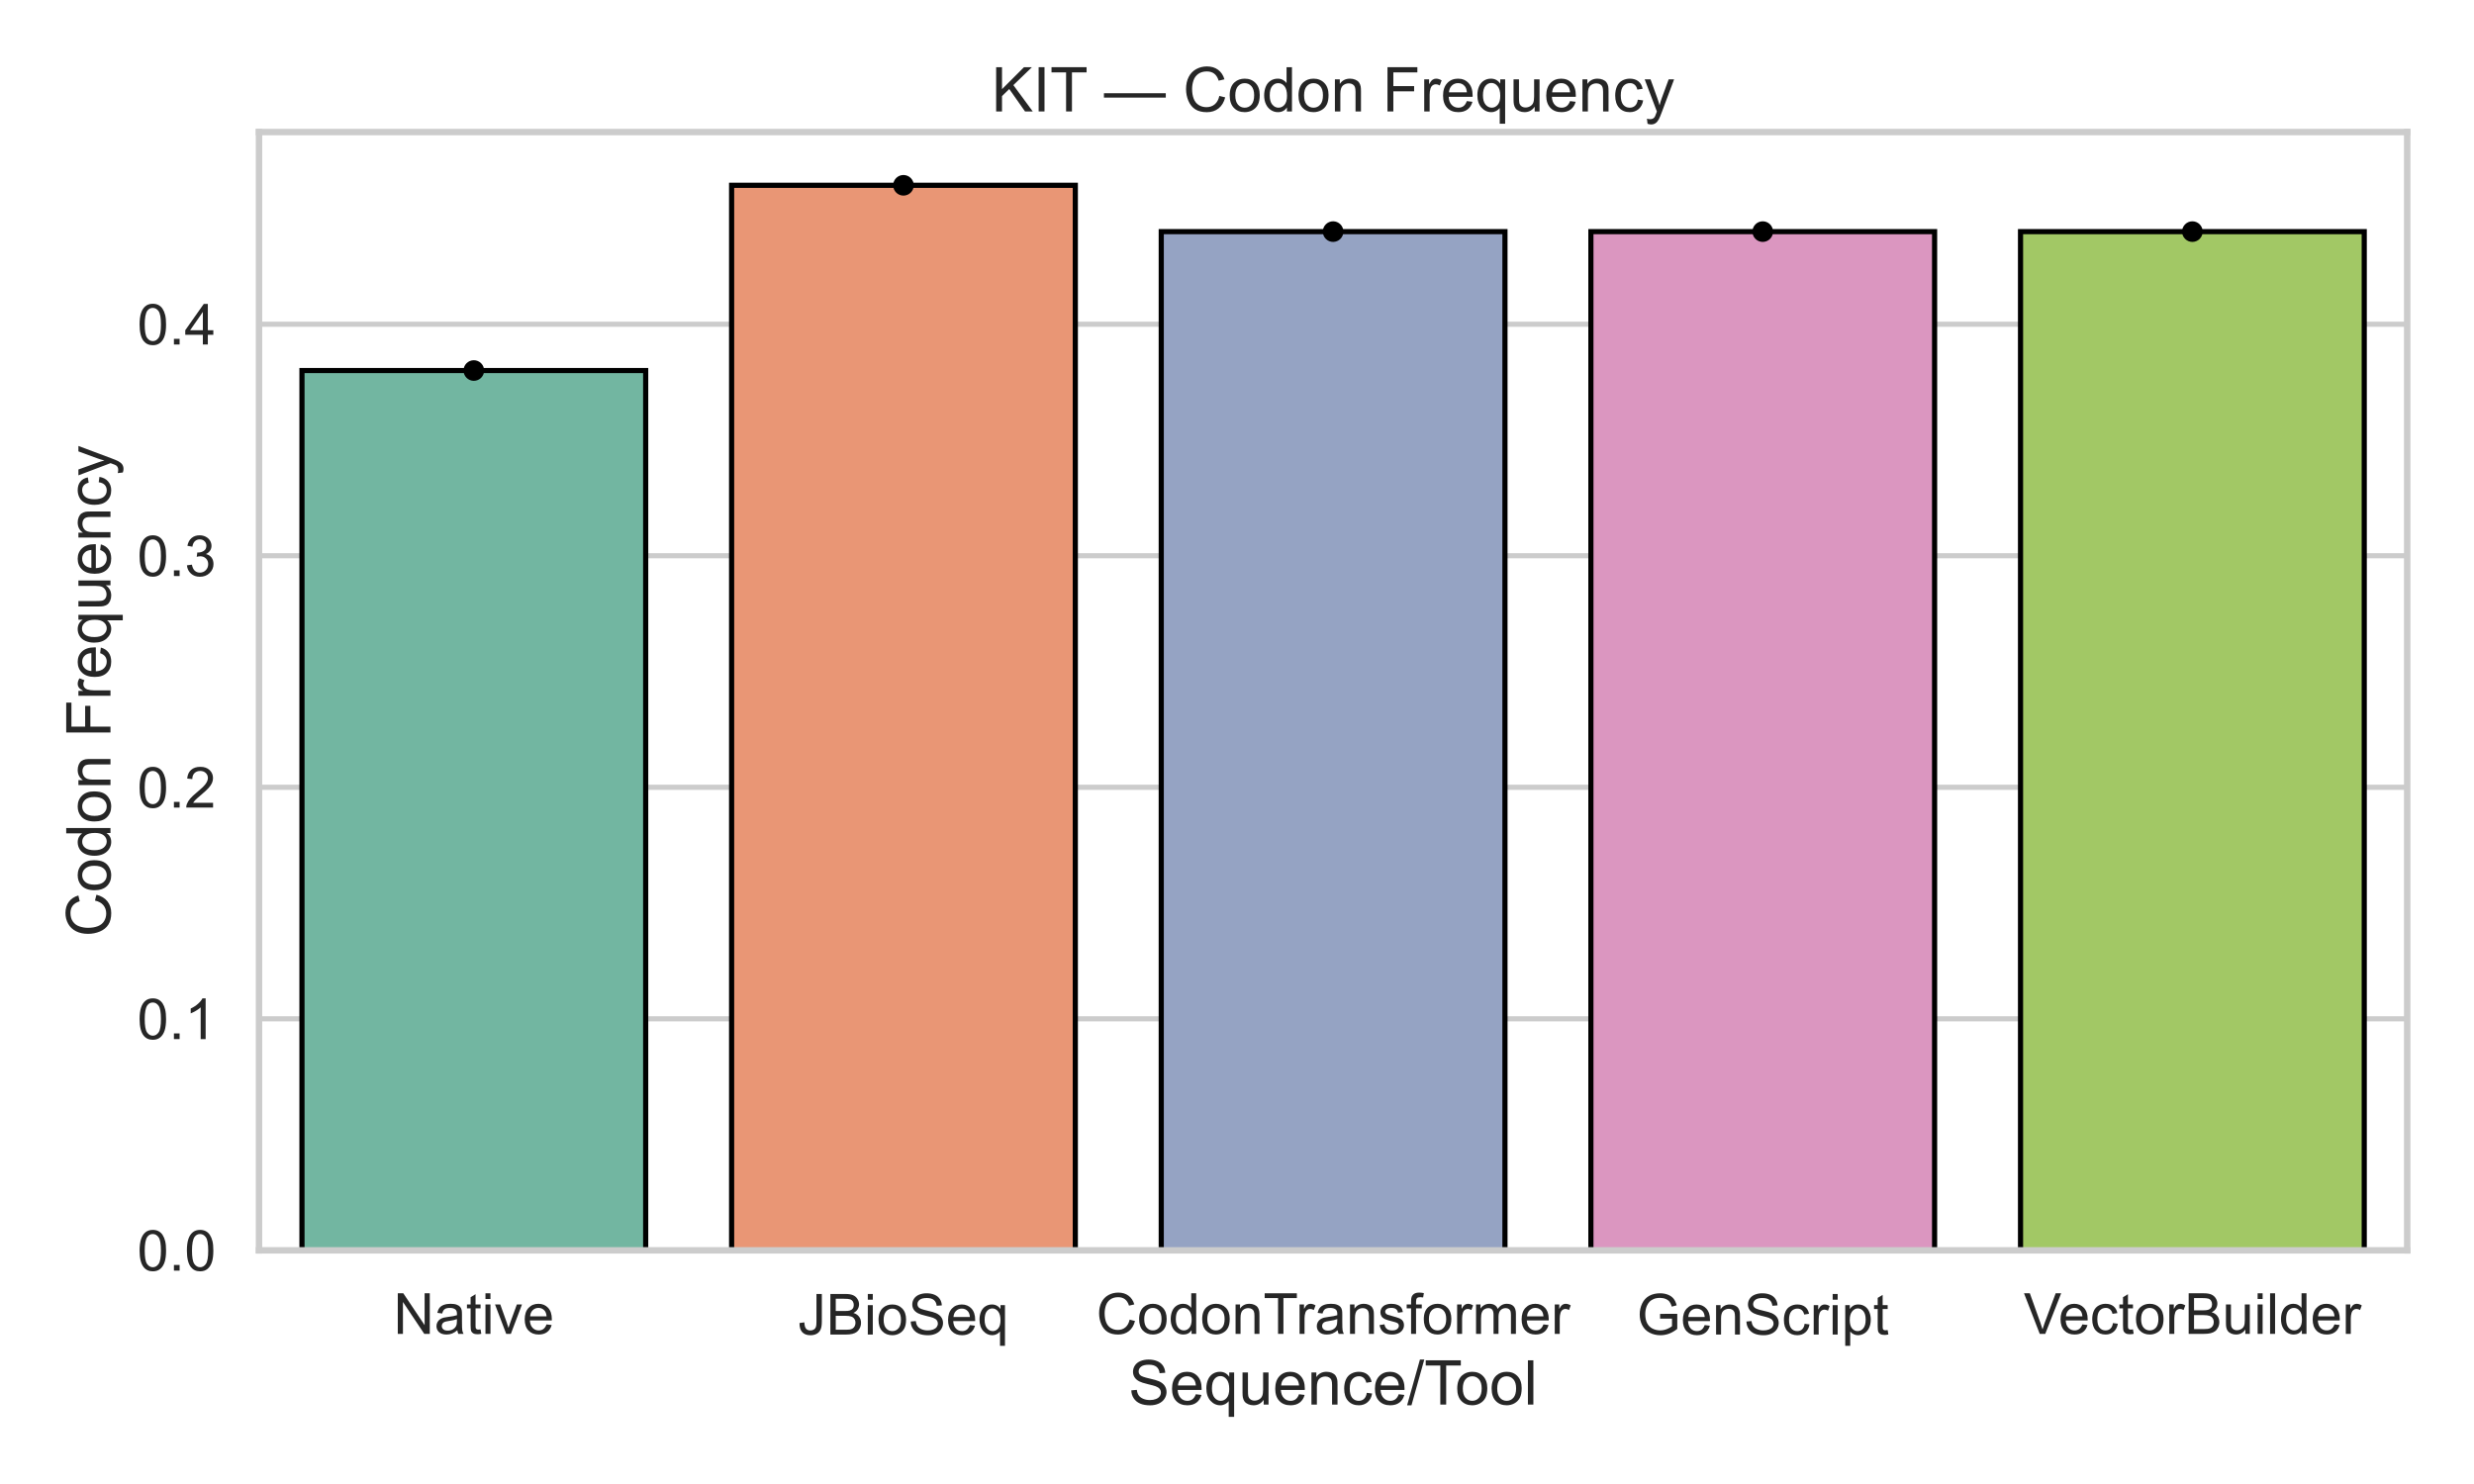
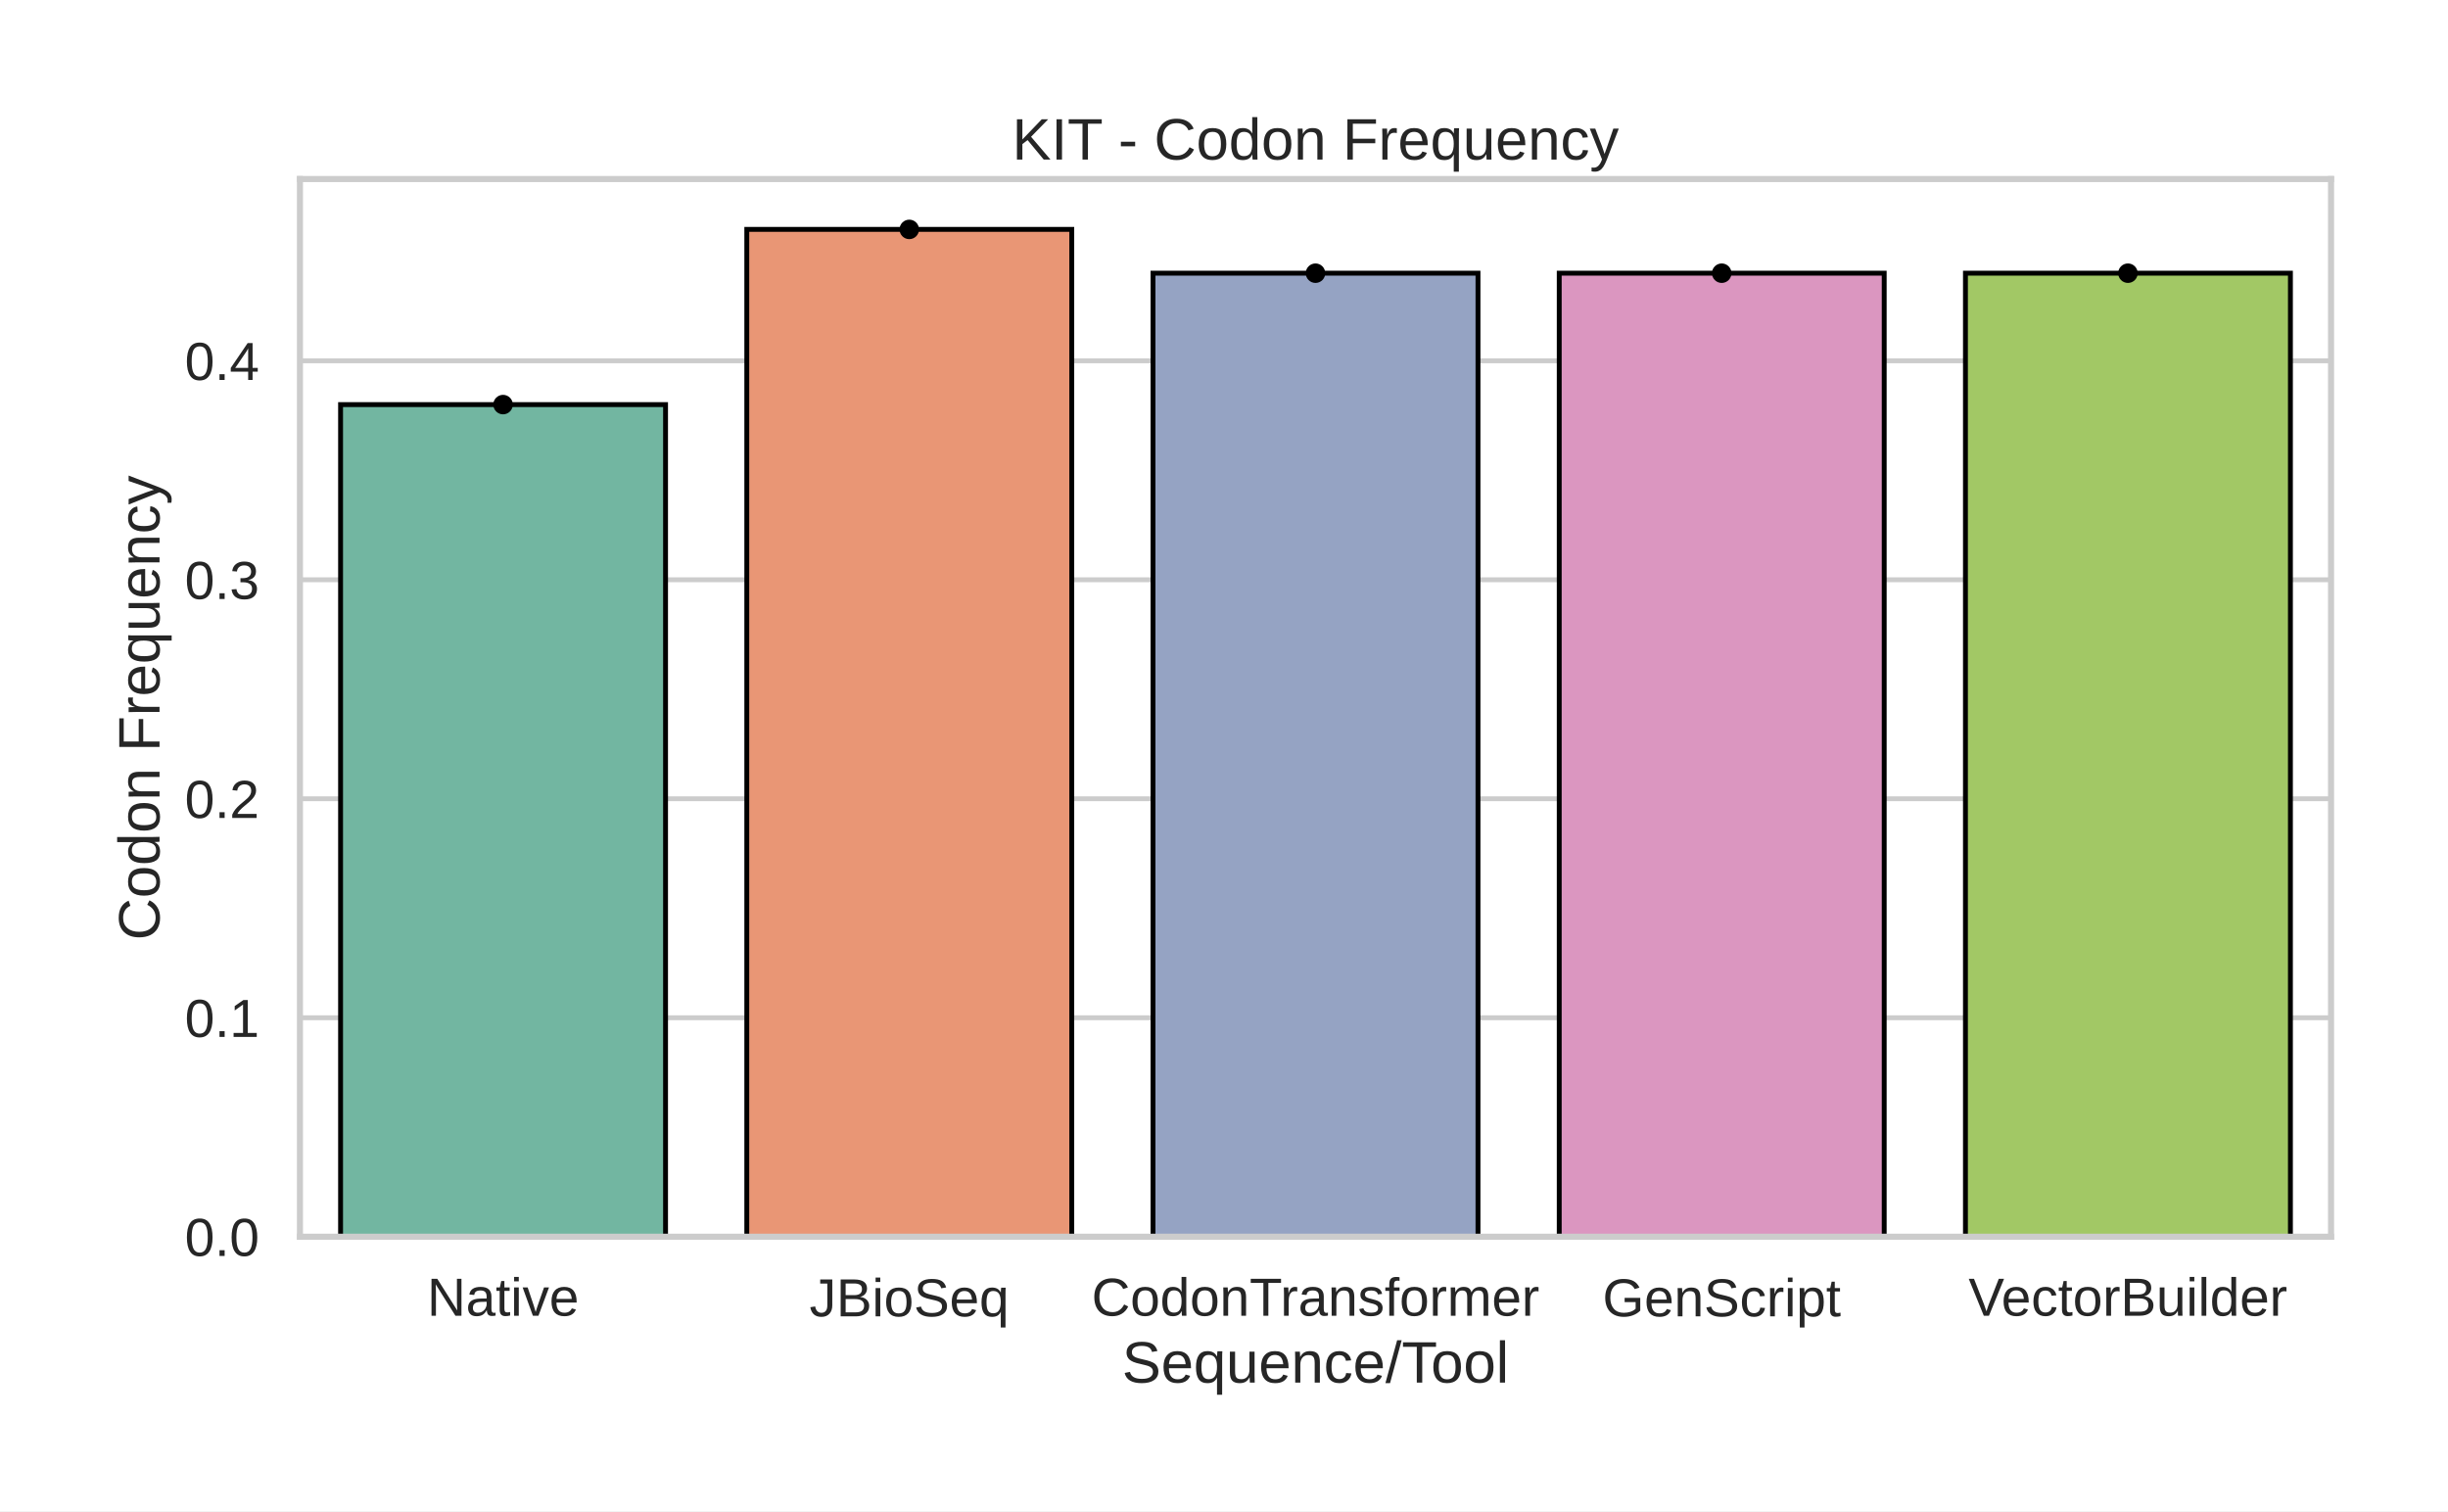
- <svg xmlns="http://www.w3.org/2000/svg" xmlns:xlink="http://www.w3.org/1999/xlink" width="720pt" height="432pt" viewBox="0 0 720 432" version="1.1">
+ <svg xmlns="http://www.w3.org/2000/svg" xmlns:xlink="http://www.w3.org/1999/xlink" width="753.509pt" height="465.117pt" viewBox="0 0 753.509 465.117" version="1.1">
  <defs>
    <style type="text/css">*{stroke-linejoin: round; stroke-linecap: butt}</style>
  </defs>
  <g id="figure_1">
    <g id="patch_1">
-       <path d="M 0 432  L 720 432  L 720 0  L 0 0  z " style="fill: #ffffff" />
+       <path d="M 0 465.117  L 753.509 465.117  L 753.509 0  L 0 0  z " style="fill: #ffffff" />
    </g>
    <g id="axes_1">
      <g id="patch_2">
-         <path d="M 75.377 363.982  L 700.56 363.982  L 700.56 38.44  L 75.377 38.44  z " style="fill: #ffffff" />
+         <path d="M 92.327 380.645  L 717.509 380.645  L 717.509 55.103  L 92.327 55.103  z " style="fill: #ffffff" />
      </g>
      <g id="matplotlib.axis_1">
        <g id="xtick_1">
          <g id="text_1">
-             <g style="fill: #262626" transform="translate(114.5122 388.2923) scale(0.165 -0.165)">
-               <defs>
-                 <path id="ArialMT-4e" d="M 488 0  L 488 4581  L 1109 4581  L 3516 984  L 3516 4581  L 4097 4581  L 4097 0  L 3475 0  L 1069 3600  L 1069 0  L 488 0  z " transform="scale(0.015625)" />
-                 <path id="ArialMT-61" d="M 2588 409  Q 2275 144 1986 34  Q 1697 -75 1366 -75  Q 819 -75 525 192  Q 231 459 231 875  Q 231 1119 342 1320  Q 453 1522 633 1644  Q 813 1766 1038 1828  Q 1203 1872 1538 1913  Q 2219 1994 2541 2106  Q 2544 2222 2544 2253  Q 2544 2597 2384 2738  Q 2169 2928 1744 2928  Q 1347 2928 1158 2789  Q 969 2650 878 2297  L 328 2372  Q 403 2725 575 2942  Q 747 3159 1072 3276  Q 1397 3394 1825 3394  Q 2250 3394 2515 3294  Q 2781 3194 2906 3042  Q 3031 2891 3081 2659  Q 3109 2516 3109 2141  L 3109 1391  Q 3109 606 3145 398  Q 3181 191 3288 0  L 2700 0  Q 2613 175 2588 409  z M 2541 1666  Q 2234 1541 1622 1453  Q 1275 1403 1131 1340  Q 988 1278 909 1158  Q 831 1038 831 891  Q 831 666 1001 516  Q 1172 366 1500 366  Q 1825 366 2078 508  Q 2331 650 2450 897  Q 2541 1088 2541 1459  L 2541 1666  z " transform="scale(0.015625)" />
-                 <path id="ArialMT-74" d="M 1650 503  L 1731 6  Q 1494 -44 1306 -44  Q 1000 -44 831 53  Q 663 150 594 308  Q 525 466 525 972  L 525 2881  L 113 2881  L 113 3319  L 525 3319  L 525 4141  L 1084 4478  L 1084 3319  L 1650 3319  L 1650 2881  L 1084 2881  L 1084 941  Q 1084 700 1114 631  Q 1144 563 1211 522  Q 1278 481 1403 481  Q 1497 481 1650 503  z " transform="scale(0.015625)" />
-                 <path id="ArialMT-69" d="M 425 3934  L 425 4581  L 988 4581  L 988 3934  L 425 3934  z M 425 0  L 425 3319  L 988 3319  L 988 0  L 425 0  z " transform="scale(0.015625)" />
-                 <path id="ArialMT-76" d="M 1344 0  L 81 3319  L 675 3319  L 1388 1331  Q 1503 1009 1600 663  Q 1675 925 1809 1294  L 2547 3319  L 3125 3319  L 1869 0  L 1344 0  z " transform="scale(0.015625)" />
-                 <path id="ArialMT-65" d="M 2694 1069  L 3275 997  Q 3138 488 2766 206  Q 2394 -75 1816 -75  Q 1088 -75 661 373  Q 234 822 234 1631  Q 234 2469 665 2931  Q 1097 3394 1784 3394  Q 2450 3394 2872 2941  Q 3294 2488 3294 1666  Q 3294 1616 3291 1516  L 816 1516  Q 847 969 1125 678  Q 1403 388 1819 388  Q 2128 388 2347 550  Q 2566 713 2694 1069  z M 847 1978  L 2700 1978  Q 2663 2397 2488 2606  Q 2219 2931 1791 2931  Q 1403 2931 1139 2672  Q 875 2413 847 1978  z " transform="scale(0.015625)" />
-               </defs>
-               <use xlink:href="#ArialMT-4e" />
-               <use xlink:href="#ArialMT-61" x="72.217" />
-               <use xlink:href="#ArialMT-74" x="127.832" />
-               <use xlink:href="#ArialMT-69" x="155.615" />
-               <use xlink:href="#ArialMT-76" x="177.832" />
-               <use xlink:href="#ArialMT-65" x="227.832" />
-             </g>
+             <text style="fill: #262626; font: 16.5px 'Arial', 'DejaVu Sans', 'Liberation Sans', 'Bitstream Vera Sans', sans-serif; text-anchor: middle" x="154.845" y="404.956" transform="rotate(-0 154.8451 404.9557)">Native</text>
          </g>
        </g>
        <g id="xtick_2">
          <g id="text_2">
-             <g style="fill: #262626" transform="translate(232.2049 388.4934) scale(0.165 -0.165)">
-               <defs>
-                 <path id="ArialMT-4a" d="M 184 1300  L 731 1375  Q 753 850 928 656  Q 1103 463 1413 463  Q 1641 463 1806 567  Q 1972 672 2034 851  Q 2097 1031 2097 1425  L 2097 4581  L 2703 4581  L 2703 1459  Q 2703 884 2564 568  Q 2425 253 2123 87  Q 1822 -78 1416 -78  Q 813 -78 492 269  Q 172 616 184 1300  z " transform="scale(0.015625)" />
-                 <path id="ArialMT-42" d="M 469 0  L 469 4581  L 2188 4581  Q 2713 4581 3030 4442  Q 3347 4303 3526 4014  Q 3706 3725 3706 3409  Q 3706 3116 3547 2856  Q 3388 2597 3066 2438  Q 3481 2316 3704 2022  Q 3928 1728 3928 1328  Q 3928 1006 3792 729  Q 3656 453 3456 303  Q 3256 153 2954 76  Q 2653 0 2216 0  L 469 0  z M 1075 2656  L 2066 2656  Q 2469 2656 2644 2709  Q 2875 2778 2992 2937  Q 3109 3097 3109 3338  Q 3109 3566 3000 3739  Q 2891 3913 2687 3977  Q 2484 4041 1991 4041  L 1075 4041  L 1075 2656  z M 1075 541  L 2216 541  Q 2509 541 2628 563  Q 2838 600 2978 687  Q 3119 775 3209 942  Q 3300 1109 3300 1328  Q 3300 1584 3169 1773  Q 3038 1963 2805 2039  Q 2572 2116 2134 2116  L 1075 2116  L 1075 541  z " transform="scale(0.015625)" />
-                 <path id="ArialMT-6f" d="M 213 1659  Q 213 2581 725 3025  Q 1153 3394 1769 3394  Q 2453 3394 2887 2945  Q 3322 2497 3322 1706  Q 3322 1066 3130 698  Q 2938 331 2570 128  Q 2203 -75 1769 -75  Q 1072 -75 642 372  Q 213 819 213 1659  z M 791 1659  Q 791 1022 1069 705  Q 1347 388 1769 388  Q 2188 388 2466 706  Q 2744 1025 2744 1678  Q 2744 2294 2464 2611  Q 2184 2928 1769 2928  Q 1347 2928 1069 2612  Q 791 2297 791 1659  z " transform="scale(0.015625)" />
-                 <path id="ArialMT-53" d="M 288 1472  L 859 1522  Q 900 1178 1048 958  Q 1197 738 1509 602  Q 1822 466 2213 466  Q 2559 466 2825 569  Q 3091 672 3220 851  Q 3350 1031 3350 1244  Q 3350 1459 3225 1620  Q 3100 1781 2813 1891  Q 2628 1963 1997 2114  Q 1366 2266 1113 2400  Q 784 2572 623 2826  Q 463 3081 463 3397  Q 463 3744 659 4045  Q 856 4347 1234 4503  Q 1613 4659 2075 4659  Q 2584 4659 2973 4495  Q 3363 4331 3572 4012  Q 3781 3694 3797 3291  L 3216 3247  Q 3169 3681 2898 3903  Q 2628 4125 2100 4125  Q 1550 4125 1298 3923  Q 1047 3722 1047 3438  Q 1047 3191 1225 3031  Q 1400 2872 2139 2705  Q 2878 2538 3153 2413  Q 3553 2228 3743 1945  Q 3934 1663 3934 1294  Q 3934 928 3725 604  Q 3516 281 3123 101  Q 2731 -78 2241 -78  Q 1619 -78 1198 103  Q 778 284 539 648  Q 300 1013 288 1472  z " transform="scale(0.015625)" />
-                 <path id="ArialMT-71" d="M 2538 -1272  L 2538 353  Q 2406 169 2170 47  Q 1934 -75 1669 -75  Q 1078 -75 651 397  Q 225 869 225 1691  Q 225 2191 398 2587  Q 572 2984 901 3189  Q 1231 3394 1625 3394  Q 2241 3394 2594 2875  L 2594 3319  L 3100 3319  L 3100 -1272  L 2538 -1272  z M 803 1669  Q 803 1028 1072 708  Q 1341 388 1716 388  Q 2075 388 2334 692  Q 2594 997 2594 1619  Q 2594 2281 2320 2615  Q 2047 2950 1678 2950  Q 1313 2950 1058 2639  Q 803 2328 803 1669  z " transform="scale(0.015625)" />
-               </defs>
-               <use xlink:href="#ArialMT-4a" />
-               <use xlink:href="#ArialMT-42" x="50" />
-               <use xlink:href="#ArialMT-69" x="116.699" />
-               <use xlink:href="#ArialMT-6f" x="138.916" />
-               <use xlink:href="#ArialMT-53" x="194.531" />
-               <use xlink:href="#ArialMT-65" x="261.23" />
-               <use xlink:href="#ArialMT-71" x="316.846" />
-             </g>
+             <text style="fill: #262626; font: 16.5px 'Arial', 'DejaVu Sans', 'Liberation Sans', 'Bitstream Vera Sans', sans-serif; text-anchor: middle" x="279.882" y="405.157" transform="rotate(-0 279.8816 405.1568)">JBioSeq</text>
          </g>
        </g>
        <g id="xtick_3">
          <g id="text_3">
-             <g style="fill: #262626" transform="translate(319.049 388.2923) scale(0.165 -0.165)">
-               <defs>
-                 <path id="ArialMT-43" d="M 3763 1606  L 4369 1453  Q 4178 706 3683 314  Q 3188 -78 2472 -78  Q 1731 -78 1267 223  Q 803 525 561 1097  Q 319 1669 319 2325  Q 319 3041 592 3573  Q 866 4106 1370 4382  Q 1875 4659 2481 4659  Q 3169 4659 3637 4309  Q 4106 3959 4291 3325  L 3694 3184  Q 3534 3684 3231 3912  Q 2928 4141 2469 4141  Q 1941 4141 1586 3887  Q 1231 3634 1087 3207  Q 944 2781 944 2328  Q 944 1744 1114 1308  Q 1284 872 1643 656  Q 2003 441 2422 441  Q 2931 441 3284 734  Q 3638 1028 3763 1606  z " transform="scale(0.015625)" />
-                 <path id="ArialMT-64" d="M 2575 0  L 2575 419  Q 2259 -75 1647 -75  Q 1250 -75 917 144  Q 584 363 401 755  Q 219 1147 219 1656  Q 219 2153 384 2558  Q 550 2963 881 3178  Q 1213 3394 1622 3394  Q 1922 3394 2156 3267  Q 2391 3141 2538 2938  L 2538 4581  L 3097 4581  L 3097 0  L 2575 0  z M 797 1656  Q 797 1019 1065 703  Q 1334 388 1700 388  Q 2069 388 2326 689  Q 2584 991 2584 1609  Q 2584 2291 2321 2609  Q 2059 2928 1675 2928  Q 1300 2928 1048 2622  Q 797 2316 797 1656  z " transform="scale(0.015625)" />
-                 <path id="ArialMT-6e" d="M 422 0  L 422 3319  L 928 3319  L 928 2847  Q 1294 3394 1984 3394  Q 2284 3394 2536 3286  Q 2788 3178 2913 3003  Q 3038 2828 3088 2588  Q 3119 2431 3119 2041  L 3119 0  L 2556 0  L 2556 2019  Q 2556 2363 2490 2533  Q 2425 2703 2258 2804  Q 2091 2906 1866 2906  Q 1506 2906 1245 2678  Q 984 2450 984 1813  L 984 0  L 422 0  z " transform="scale(0.015625)" />
-                 <path id="ArialMT-54" d="M 1659 0  L 1659 4041  L 150 4041  L 150 4581  L 3781 4581  L 3781 4041  L 2266 4041  L 2266 0  L 1659 0  z " transform="scale(0.015625)" />
-                 <path id="ArialMT-72" d="M 416 0  L 416 3319  L 922 3319  L 922 2816  Q 1116 3169 1280 3281  Q 1444 3394 1641 3394  Q 1925 3394 2219 3213  L 2025 2691  Q 1819 2813 1613 2813  Q 1428 2813 1281 2702  Q 1134 2591 1072 2394  Q 978 2094 978 1738  L 978 0  L 416 0  z " transform="scale(0.015625)" />
-                 <path id="ArialMT-73" d="M 197 991  L 753 1078  Q 800 744 1014 566  Q 1228 388 1613 388  Q 2000 388 2187 545  Q 2375 703 2375 916  Q 2375 1106 2209 1216  Q 2094 1291 1634 1406  Q 1016 1563 777 1677  Q 538 1791 414 1992  Q 291 2194 291 2438  Q 291 2659 392 2848  Q 494 3038 669 3163  Q 800 3259 1026 3326  Q 1253 3394 1513 3394  Q 1903 3394 2198 3281  Q 2494 3169 2634 2976  Q 2775 2784 2828 2463  L 2278 2388  Q 2241 2644 2061 2787  Q 1881 2931 1553 2931  Q 1166 2931 1000 2803  Q 834 2675 834 2503  Q 834 2394 903 2306  Q 972 2216 1119 2156  Q 1203 2125 1616 2013  Q 2213 1853 2448 1751  Q 2684 1650 2818 1456  Q 2953 1263 2953 975  Q 2953 694 2789 445  Q 2625 197 2315 61  Q 2006 -75 1616 -75  Q 969 -75 630 194  Q 291 463 197 991  z " transform="scale(0.015625)" />
-                 <path id="ArialMT-66" d="M 556 0  L 556 2881  L 59 2881  L 59 3319  L 556 3319  L 556 3672  Q 556 4006 616 4169  Q 697 4388 901 4523  Q 1106 4659 1475 4659  Q 1713 4659 2000 4603  L 1916 4113  Q 1741 4144 1584 4144  Q 1328 4144 1222 4034  Q 1116 3925 1116 3625  L 1116 3319  L 1763 3319  L 1763 2881  L 1116 2881  L 1116 0  L 556 0  z " transform="scale(0.015625)" />
-                 <path id="ArialMT-6d" d="M 422 0  L 422 3319  L 925 3319  L 925 2853  Q 1081 3097 1340 3245  Q 1600 3394 1931 3394  Q 2300 3394 2536 3241  Q 2772 3088 2869 2813  Q 3263 3394 3894 3394  Q 4388 3394 4653 3120  Q 4919 2847 4919 2278  L 4919 0  L 4359 0  L 4359 2091  Q 4359 2428 4304 2576  Q 4250 2725 4106 2815  Q 3963 2906 3769 2906  Q 3419 2906 3187 2673  Q 2956 2441 2956 1928  L 2956 0  L 2394 0  L 2394 2156  Q 2394 2531 2256 2718  Q 2119 2906 1806 2906  Q 1569 2906 1367 2781  Q 1166 2656 1075 2415  Q 984 2175 984 1722  L 984 0  L 422 0  z " transform="scale(0.015625)" />
-               </defs>
-               <use xlink:href="#ArialMT-43" />
-               <use xlink:href="#ArialMT-6f" x="72.217" />
-               <use xlink:href="#ArialMT-64" x="127.832" />
-               <use xlink:href="#ArialMT-6f" x="183.447" />
-               <use xlink:href="#ArialMT-6e" x="239.062" />
-               <use xlink:href="#ArialMT-54" x="294.678" />
-               <use xlink:href="#ArialMT-72" x="352.012" />
-               <use xlink:href="#ArialMT-61" x="385.312" />
-               <use xlink:href="#ArialMT-6e" x="440.928" />
-               <use xlink:href="#ArialMT-73" x="496.543" />
-               <use xlink:href="#ArialMT-66" x="546.543" />
-               <use xlink:href="#ArialMT-6f" x="574.326" />
-               <use xlink:href="#ArialMT-72" x="629.941" />
-               <use xlink:href="#ArialMT-6d" x="663.242" />
-               <use xlink:href="#ArialMT-65" x="746.543" />
-               <use xlink:href="#ArialMT-72" x="802.158" />
-             </g>
+             <text style="fill: #262626; font: 16.5px 'Arial', 'DejaVu Sans', 'Liberation Sans', 'Bitstream Vera Sans', sans-serif; text-anchor: middle" x="404.918" y="404.956" transform="rotate(-0 404.9181 404.9557)">CodonTransformer</text>
          </g>
        </g>
        <g id="xtick_4">
          <g id="text_4">
-             <g style="fill: #262626" transform="translate(476.325 388.4934) scale(0.165 -0.165)">
-               <defs>
-                 <path id="ArialMT-47" d="M 2638 1797  L 2638 2334  L 4578 2338  L 4578 638  Q 4131 281 3656 101  Q 3181 -78 2681 -78  Q 2006 -78 1454 211  Q 903 500 622 1047  Q 341 1594 341 2269  Q 341 2938 620 3517  Q 900 4097 1425 4378  Q 1950 4659 2634 4659  Q 3131 4659 3532 4498  Q 3934 4338 4162 4050  Q 4391 3763 4509 3300  L 3963 3150  Q 3859 3500 3706 3700  Q 3553 3900 3268 4020  Q 2984 4141 2638 4141  Q 2222 4141 1919 4014  Q 1616 3888 1430 3681  Q 1244 3475 1141 3228  Q 966 2803 966 2306  Q 966 1694 1177 1281  Q 1388 869 1791 669  Q 2194 469 2647 469  Q 3041 469 3416 620  Q 3791 772 3984 944  L 3984 1797  L 2638 1797  z " transform="scale(0.015625)" />
-                 <path id="ArialMT-63" d="M 2588 1216  L 3141 1144  Q 3050 572 2676 248  Q 2303 -75 1759 -75  Q 1078 -75 664 370  Q 250 816 250 1647  Q 250 2184 428 2587  Q 606 2991 970 3192  Q 1334 3394 1763 3394  Q 2303 3394 2647 3120  Q 2991 2847 3088 2344  L 2541 2259  Q 2463 2594 2264 2762  Q 2066 2931 1784 2931  Q 1359 2931 1093 2626  Q 828 2322 828 1663  Q 828 994 1084 691  Q 1341 388 1753 388  Q 2084 388 2306 591  Q 2528 794 2588 1216  z " transform="scale(0.015625)" />
-                 <path id="ArialMT-70" d="M 422 -1272  L 422 3319  L 934 3319  L 934 2888  Q 1116 3141 1344 3267  Q 1572 3394 1897 3394  Q 2322 3394 2647 3175  Q 2972 2956 3137 2557  Q 3303 2159 3303 1684  Q 3303 1175 3120 767  Q 2938 359 2589 142  Q 2241 -75 1856 -75  Q 1575 -75 1351 44  Q 1128 163 984 344  L 984 -1272  L 422 -1272  z M 931 1641  Q 931 1000 1190 694  Q 1450 388 1819 388  Q 2194 388 2461 705  Q 2728 1022 2728 1688  Q 2728 2322 2467 2637  Q 2206 2953 1844 2953  Q 1484 2953 1207 2617  Q 931 2281 931 1641  z " transform="scale(0.015625)" />
-               </defs>
-               <use xlink:href="#ArialMT-47" />
-               <use xlink:href="#ArialMT-65" x="77.783" />
-               <use xlink:href="#ArialMT-6e" x="133.398" />
-               <use xlink:href="#ArialMT-53" x="189.014" />
-               <use xlink:href="#ArialMT-63" x="255.713" />
-               <use xlink:href="#ArialMT-72" x="305.713" />
-               <use xlink:href="#ArialMT-69" x="339.014" />
-               <use xlink:href="#ArialMT-70" x="361.23" />
-               <use xlink:href="#ArialMT-74" x="416.846" />
-             </g>
+             <text style="fill: #262626; font: 16.5px 'Arial', 'DejaVu Sans', 'Liberation Sans', 'Bitstream Vera Sans', sans-serif; text-anchor: middle" x="529.955" y="405.157" transform="rotate(-0 529.9546 405.1568)">GenScript</text>
          </g>
        </g>
        <g id="xtick_5">
          <g id="text_5">
-             <g style="fill: #262626" transform="translate(588.9736 388.2923) scale(0.165 -0.165)">
-               <defs>
-                 <path id="ArialMT-56" d="M 1803 0  L 28 4581  L 684 4581  L 1875 1253  Q 2019 853 2116 503  Q 2222 878 2363 1253  L 3600 4581  L 4219 4581  L 2425 0  L 1803 0  z " transform="scale(0.015625)" />
-                 <path id="ArialMT-75" d="M 2597 0  L 2597 488  Q 2209 -75 1544 -75  Q 1250 -75 995 37  Q 741 150 617 320  Q 494 491 444 738  Q 409 903 409 1263  L 409 3319  L 972 3319  L 972 1478  Q 972 1038 1006 884  Q 1059 663 1231 536  Q 1403 409 1656 409  Q 1909 409 2131 539  Q 2353 669 2445 892  Q 2538 1116 2538 1541  L 2538 3319  L 3100 3319  L 3100 0  L 2597 0  z " transform="scale(0.015625)" />
-                 <path id="ArialMT-6c" d="M 409 0  L 409 4581  L 972 4581  L 972 0  L 409 0  z " transform="scale(0.015625)" />
-               </defs>
-               <use xlink:href="#ArialMT-56" />
-               <use xlink:href="#ArialMT-65" x="61.199" />
-               <use xlink:href="#ArialMT-63" x="116.814" />
-               <use xlink:href="#ArialMT-74" x="166.814" />
-               <use xlink:href="#ArialMT-6f" x="194.598" />
-               <use xlink:href="#ArialMT-72" x="250.213" />
-               <use xlink:href="#ArialMT-42" x="283.514" />
-               <use xlink:href="#ArialMT-75" x="350.213" />
-               <use xlink:href="#ArialMT-69" x="405.828" />
-               <use xlink:href="#ArialMT-6c" x="428.045" />
-               <use xlink:href="#ArialMT-64" x="450.262" />
-               <use xlink:href="#ArialMT-65" x="505.877" />
-               <use xlink:href="#ArialMT-72" x="561.492" />
-             </g>
+             <text style="fill: #262626; font: 16.5px 'Arial', 'DejaVu Sans', 'Liberation Sans', 'Bitstream Vera Sans', sans-serif; text-anchor: middle" x="654.991" y="404.956" transform="rotate(-0 654.9911 404.9557)">VectorBuilder</text>
          </g>
        </g>
        <g id="text_6">
-           <g style="fill: #262626" transform="translate(328.4309 408.8762) scale(0.18 -0.18)">
-             <defs>
-               <path id="ArialMT-2f" d="M 0 -78  L 1328 4659  L 1778 4659  L 453 -78  L 0 -78  z " transform="scale(0.015625)" />
-             </defs>
-             <use xlink:href="#ArialMT-53" />
-             <use xlink:href="#ArialMT-65" x="66.699" />
-             <use xlink:href="#ArialMT-71" x="122.314" />
-             <use xlink:href="#ArialMT-75" x="177.93" />
-             <use xlink:href="#ArialMT-65" x="233.545" />
-             <use xlink:href="#ArialMT-6e" x="289.16" />
-             <use xlink:href="#ArialMT-63" x="344.775" />
-             <use xlink:href="#ArialMT-65" x="394.775" />
-             <use xlink:href="#ArialMT-2f" x="450.391" />
-             <use xlink:href="#ArialMT-54" x="478.174" />
-             <use xlink:href="#ArialMT-6f" x="528.133" />
-             <use xlink:href="#ArialMT-6f" x="583.748" />
-             <use xlink:href="#ArialMT-6c" x="639.363" />
-           </g>
+           <text style="fill: #262626; font: 18px 'Arial', 'DejaVu Sans', 'Liberation Sans', 'Bitstream Vera Sans', sans-serif; text-anchor: middle" x="404.918" y="425.54" transform="rotate(-0 404.9181 425.5396)">Sequence/Tool</text>
        </g>
      </g>
      <g id="matplotlib.axis_2">
        <g id="ytick_1">
          <g id="line2d_1">
-             <path d="M 75.377 363.982  L 700.56 363.982  " clip-path="url(#p6ce198cd77)" style="fill: none; stroke: #cccccc; stroke-width: 1.5; stroke-linecap: round" />
+             <path d="M 92.327 380.645  L 717.509 380.645  " clip-path="url(#pb461bf5e40)" style="fill: none; stroke: #cccccc; stroke-width: 1.5; stroke-linecap: round" />
          </g>
          <g id="text_7">
-             <g style="fill: #262626" transform="translate(39.9425 369.8871) scale(0.165 -0.165)">
-               <defs>
-                 <path id="ArialMT-30" d="M 266 2259  Q 266 3072 433 3567  Q 600 4063 929 4331  Q 1259 4600 1759 4600  Q 2128 4600 2406 4451  Q 2684 4303 2865 4023  Q 3047 3744 3150 3342  Q 3253 2941 3253 2259  Q 3253 1453 3087 958  Q 2922 463 2592 192  Q 2263 -78 1759 -78  Q 1097 -78 719 397  Q 266 969 266 2259  z M 844 2259  Q 844 1131 1108 757  Q 1372 384 1759 384  Q 2147 384 2411 759  Q 2675 1134 2675 2259  Q 2675 3391 2411 3762  Q 2147 4134 1753 4134  Q 1366 4134 1134 3806  Q 844 3388 844 2259  z " transform="scale(0.015625)" />
-                 <path id="ArialMT-2e" d="M 581 0  L 581 641  L 1222 641  L 1222 0  L 581 0  z " transform="scale(0.015625)" />
-               </defs>
-               <use xlink:href="#ArialMT-30" />
-               <use xlink:href="#ArialMT-2e" x="55.615" />
-               <use xlink:href="#ArialMT-30" x="83.398" />
-             </g>
+             <text style="fill: #262626; font: 16.5px 'Arial', 'DejaVu Sans', 'Liberation Sans', 'Bitstream Vera Sans', sans-serif; text-anchor: end" x="79.827" y="386.551" transform="rotate(-0 79.82688 386.5505)">0.0</text>
          </g>
        </g>
        <g id="ytick_2">
          <g id="line2d_2">
-             <path d="M 75.377 296.582  L 700.56 296.582  " clip-path="url(#p6ce198cd77)" style="fill: none; stroke: #cccccc; stroke-width: 1.5; stroke-linecap: round" />
+             <path d="M 92.327 313.245  L 717.509 313.245  " clip-path="url(#pb461bf5e40)" style="fill: none; stroke: #cccccc; stroke-width: 1.5; stroke-linecap: round" />
          </g>
          <g id="text_8">
-             <g style="fill: #262626" transform="translate(39.9425 302.4871) scale(0.165 -0.165)">
-               <defs>
-                 <path id="ArialMT-31" d="M 2384 0  L 1822 0  L 1822 3584  Q 1619 3391 1289 3197  Q 959 3003 697 2906  L 697 3450  Q 1169 3672 1522 3987  Q 1875 4303 2022 4600  L 2384 4600  L 2384 0  z " transform="scale(0.015625)" />
-               </defs>
-               <use xlink:href="#ArialMT-30" />
-               <use xlink:href="#ArialMT-2e" x="55.615" />
-               <use xlink:href="#ArialMT-31" x="83.398" />
-             </g>
+             <text style="fill: #262626; font: 16.5px 'Arial', 'DejaVu Sans', 'Liberation Sans', 'Bitstream Vera Sans', sans-serif; text-anchor: end" x="79.827" y="319.151" transform="rotate(-0 79.82688 319.1505)">0.1</text>
          </g>
        </g>
        <g id="ytick_3">
          <g id="line2d_3">
-             <path d="M 75.377 229.182  L 700.56 229.182  " clip-path="url(#p6ce198cd77)" style="fill: none; stroke: #cccccc; stroke-width: 1.5; stroke-linecap: round" />
+             <path d="M 92.327 245.845  L 717.509 245.845  " clip-path="url(#pb461bf5e40)" style="fill: none; stroke: #cccccc; stroke-width: 1.5; stroke-linecap: round" />
          </g>
          <g id="text_9">
-             <g style="fill: #262626" transform="translate(39.9425 235.0871) scale(0.165 -0.165)">
-               <defs>
-                 <path id="ArialMT-32" d="M 3222 541  L 3222 0  L 194 0  Q 188 203 259 391  Q 375 700 629 1000  Q 884 1300 1366 1694  Q 2113 2306 2375 2664  Q 2638 3022 2638 3341  Q 2638 3675 2398 3904  Q 2159 4134 1775 4134  Q 1369 4134 1125 3890  Q 881 3647 878 3216  L 300 3275  Q 359 3922 746 4261  Q 1134 4600 1788 4600  Q 2447 4600 2831 4234  Q 3216 3869 3216 3328  Q 3216 3053 3103 2787  Q 2991 2522 2730 2228  Q 2469 1934 1863 1422  Q 1356 997 1212 845  Q 1069 694 975 541  L 3222 541  z " transform="scale(0.015625)" />
-               </defs>
-               <use xlink:href="#ArialMT-30" />
-               <use xlink:href="#ArialMT-2e" x="55.615" />
-               <use xlink:href="#ArialMT-32" x="83.398" />
-             </g>
+             <text style="fill: #262626; font: 16.5px 'Arial', 'DejaVu Sans', 'Liberation Sans', 'Bitstream Vera Sans', sans-serif; text-anchor: end" x="79.827" y="251.751" transform="rotate(-0 79.82688 251.7506)">0.2</text>
          </g>
        </g>
        <g id="ytick_4">
          <g id="line2d_4">
-             <path d="M 75.377 161.782  L 700.56 161.782  " clip-path="url(#p6ce198cd77)" style="fill: none; stroke: #cccccc; stroke-width: 1.5; stroke-linecap: round" />
+             <path d="M 92.327 178.445  L 717.509 178.445  " clip-path="url(#pb461bf5e40)" style="fill: none; stroke: #cccccc; stroke-width: 1.5; stroke-linecap: round" />
          </g>
          <g id="text_10">
-             <g style="fill: #262626" transform="translate(39.9425 167.6871) scale(0.165 -0.165)">
-               <defs>
-                 <path id="ArialMT-33" d="M 269 1209  L 831 1284  Q 928 806 1161 595  Q 1394 384 1728 384  Q 2125 384 2398 659  Q 2672 934 2672 1341  Q 2672 1728 2419 1979  Q 2166 2231 1775 2231  Q 1616 2231 1378 2169  L 1441 2663  Q 1497 2656 1531 2656  Q 1891 2656 2178 2843  Q 2466 3031 2466 3422  Q 2466 3731 2256 3934  Q 2047 4138 1716 4138  Q 1388 4138 1169 3931  Q 950 3725 888 3313  L 325 3413  Q 428 3978 793 4289  Q 1159 4600 1703 4600  Q 2078 4600 2393 4439  Q 2709 4278 2876 4000  Q 3044 3722 3044 3409  Q 3044 3113 2884 2869  Q 2725 2625 2413 2481  Q 2819 2388 3044 2092  Q 3269 1797 3269 1353  Q 3269 753 2831 336  Q 2394 -81 1725 -81  Q 1122 -81 723 278  Q 325 638 269 1209  z " transform="scale(0.015625)" />
-               </defs>
-               <use xlink:href="#ArialMT-30" />
-               <use xlink:href="#ArialMT-2e" x="55.615" />
-               <use xlink:href="#ArialMT-33" x="83.398" />
-             </g>
+             <text style="fill: #262626; font: 16.5px 'Arial', 'DejaVu Sans', 'Liberation Sans', 'Bitstream Vera Sans', sans-serif; text-anchor: end" x="79.827" y="184.351" transform="rotate(-0 79.82688 184.3506)">0.3</text>
          </g>
        </g>
        <g id="ytick_5">
          <g id="line2d_5">
-             <path d="M 75.377 94.382  L 700.56 94.382  " clip-path="url(#p6ce198cd77)" style="fill: none; stroke: #cccccc; stroke-width: 1.5; stroke-linecap: round" />
+             <path d="M 92.327 111.045  L 717.509 111.045  " clip-path="url(#pb461bf5e40)" style="fill: none; stroke: #cccccc; stroke-width: 1.5; stroke-linecap: round" />
          </g>
          <g id="text_11">
-             <g style="fill: #262626" transform="translate(39.9425 100.2872) scale(0.165 -0.165)">
-               <defs>
-                 <path id="ArialMT-34" d="M 2069 0  L 2069 1097  L 81 1097  L 81 1613  L 2172 4581  L 2631 4581  L 2631 1613  L 3250 1613  L 3250 1097  L 2631 1097  L 2631 0  L 2069 0  z M 2069 1613  L 2069 3678  L 634 1613  L 2069 1613  z " transform="scale(0.015625)" />
-               </defs>
-               <use xlink:href="#ArialMT-30" />
-               <use xlink:href="#ArialMT-2e" x="55.615" />
-               <use xlink:href="#ArialMT-34" x="83.398" />
-             </g>
+             <text style="fill: #262626; font: 16.5px 'Arial', 'DejaVu Sans', 'Liberation Sans', 'Bitstream Vera Sans', sans-serif; text-anchor: end" x="79.827" y="116.951" transform="rotate(-0 79.82688 116.9506)">0.4</text>
          </g>
        </g>
        <g id="text_12">
-           <g style="fill: #262626" transform="translate(32.15406 272.7483) rotate(-90) scale(0.18 -0.18)">
-             <defs>
-               <path id="ArialMT-20" transform="scale(0.015625)" />
-               <path id="ArialMT-46" d="M 525 0  L 525 4581  L 3616 4581  L 3616 4041  L 1131 4041  L 1131 2622  L 3281 2622  L 3281 2081  L 1131 2081  L 1131 0  L 525 0  z " transform="scale(0.015625)" />
-               <path id="ArialMT-79" d="M 397 -1278  L 334 -750  Q 519 -800 656 -800  Q 844 -800 956 -737  Q 1069 -675 1141 -563  Q 1194 -478 1313 -144  Q 1328 -97 1363 -6  L 103 3319  L 709 3319  L 1400 1397  Q 1534 1031 1641 628  Q 1738 1016 1872 1384  L 2581 3319  L 3144 3319  L 1881 -56  Q 1678 -603 1566 -809  Q 1416 -1088 1222 -1217  Q 1028 -1347 759 -1347  Q 597 -1347 397 -1278  z " transform="scale(0.015625)" />
-             </defs>
-             <use xlink:href="#ArialMT-43" />
-             <use xlink:href="#ArialMT-6f" x="72.217" />
-             <use xlink:href="#ArialMT-64" x="127.832" />
-             <use xlink:href="#ArialMT-6f" x="183.447" />
-             <use xlink:href="#ArialMT-6e" x="239.062" />
-             <use xlink:href="#ArialMT-20" x="294.678" />
-             <use xlink:href="#ArialMT-46" x="322.461" />
-             <use xlink:href="#ArialMT-72" x="383.545" />
-             <use xlink:href="#ArialMT-65" x="416.846" />
-             <use xlink:href="#ArialMT-71" x="472.461" />
-             <use xlink:href="#ArialMT-75" x="528.076" />
-             <use xlink:href="#ArialMT-65" x="583.691" />
-             <use xlink:href="#ArialMT-6e" x="639.307" />
-             <use xlink:href="#ArialMT-63" x="694.922" />
-             <use xlink:href="#ArialMT-79" x="744.922" />
-           </g>
+           <text style="fill: #262626; font: 18px 'Arial', 'DejaVu Sans', 'Liberation Sans', 'Bitstream Vera Sans', sans-serif; text-anchor: middle" x="49.103" y="217.874" transform="rotate(-90 49.10344 217.8744)">Codon Frequency</text>
        </g>
      </g>
      <g id="patch_3">
-         <path d="M 87.881 363.982  L 187.91 363.982  L 187.91 107.862  L 87.881 107.862  z " clip-path="url(#p6ce198cd77)" style="fill: #72b6a1; stroke: #000000; stroke-width: 1.5; stroke-linejoin: miter" />
+         <path d="M 104.831 380.645  L 204.86 380.645  L 204.86 124.525  L 104.831 124.525  z " clip-path="url(#pb461bf5e40)" style="fill: #72b6a1; stroke: #000000; stroke-width: 1.5; stroke-linejoin: miter" />
      </g>
      <g id="patch_4">
-         <path d="M 212.918 363.982  L 312.947 363.982  L 312.947 53.942  L 212.918 53.942  z " clip-path="url(#p6ce198cd77)" style="fill: #e99675; stroke: #000000; stroke-width: 1.5; stroke-linejoin: miter" />
+         <path d="M 229.867 380.645  L 329.896 380.645  L 329.896 70.605  L 229.867 70.605  z " clip-path="url(#pb461bf5e40)" style="fill: #e99675; stroke: #000000; stroke-width: 1.5; stroke-linejoin: miter" />
      </g>
      <g id="patch_5">
-         <path d="M 337.954 363.982  L 437.983 363.982  L 437.983 67.422  L 337.954 67.422  z " clip-path="url(#p6ce198cd77)" style="fill: #95a3c3; stroke: #000000; stroke-width: 1.5; stroke-linejoin: miter" />
+         <path d="M 354.904 380.645  L 454.933 380.645  L 454.933 84.085  L 354.904 84.085  z " clip-path="url(#pb461bf5e40)" style="fill: #95a3c3; stroke: #000000; stroke-width: 1.5; stroke-linejoin: miter" />
      </g>
      <g id="patch_6">
-         <path d="M 462.991 363.982  L 563.02 363.982  L 563.02 67.422  L 462.991 67.422  z " clip-path="url(#p6ce198cd77)" style="fill: #db96c0; stroke: #000000; stroke-width: 1.5; stroke-linejoin: miter" />
+         <path d="M 479.94 380.645  L 579.969 380.645  L 579.969 84.085  L 479.94 84.085  z " clip-path="url(#pb461bf5e40)" style="fill: #db96c0; stroke: #000000; stroke-width: 1.5; stroke-linejoin: miter" />
      </g>
      <g id="patch_7">
-         <path d="M 588.027 363.982  L 688.056 363.982  L 688.056 67.422  L 588.027 67.422  z " clip-path="url(#p6ce198cd77)" style="fill: #a2c865; stroke: #000000; stroke-width: 1.5; stroke-linejoin: miter" />
+         <path d="M 604.977 380.645  L 705.006 380.645  L 705.006 84.085  L 604.977 84.085  z " clip-path="url(#pb461bf5e40)" style="fill: #a2c865; stroke: #000000; stroke-width: 1.5; stroke-linejoin: miter" />
      </g>
      <g id="line2d_6">
-         <path clip-path="url(#p6ce198cd77)" style="fill: none; stroke: #424242; stroke-width: 4.05; stroke-linecap: round" />
+         <path clip-path="url(#pb461bf5e40)" style="fill: none; stroke: #424242; stroke-width: 4.05; stroke-linecap: round" />
      </g>
      <g id="line2d_7">
-         <path clip-path="url(#p6ce198cd77)" style="fill: none; stroke: #424242; stroke-width: 4.05; stroke-linecap: round" />
+         <path clip-path="url(#pb461bf5e40)" style="fill: none; stroke: #424242; stroke-width: 4.05; stroke-linecap: round" />
      </g>
      <g id="line2d_8">
-         <path clip-path="url(#p6ce198cd77)" style="fill: none; stroke: #424242; stroke-width: 4.05; stroke-linecap: round" />
+         <path clip-path="url(#pb461bf5e40)" style="fill: none; stroke: #424242; stroke-width: 4.05; stroke-linecap: round" />
      </g>
      <g id="line2d_9">
-         <path clip-path="url(#p6ce198cd77)" style="fill: none; stroke: #424242; stroke-width: 4.05; stroke-linecap: round" />
+         <path clip-path="url(#pb461bf5e40)" style="fill: none; stroke: #424242; stroke-width: 4.05; stroke-linecap: round" />
      </g>
      <g id="line2d_10">
-         <path clip-path="url(#p6ce198cd77)" style="fill: none; stroke: #424242; stroke-width: 4.05; stroke-linecap: round" />
+         <path clip-path="url(#pb461bf5e40)" style="fill: none; stroke: #424242; stroke-width: 4.05; stroke-linecap: round" />
      </g>
      <g id="patch_8">
-         <path d="M 75.377 363.982  L 75.377 38.44  " style="fill: none; stroke: #cccccc; stroke-width: 1.875; stroke-linejoin: miter; stroke-linecap: square" />
+         <path d="M 92.327 380.645  L 92.327 55.103  " style="fill: none; stroke: #cccccc; stroke-width: 1.875; stroke-linejoin: miter; stroke-linecap: square" />
      </g>
      <g id="patch_9">
-         <path d="M 700.56 363.982  L 700.56 38.44  " style="fill: none; stroke: #cccccc; stroke-width: 1.875; stroke-linejoin: miter; stroke-linecap: square" />
+         <path d="M 717.509 380.645  L 717.509 55.103  " style="fill: none; stroke: #cccccc; stroke-width: 1.875; stroke-linejoin: miter; stroke-linecap: square" />
      </g>
      <g id="patch_10">
-         <path d="M 75.377 363.982  L 700.56 363.982  " style="fill: none; stroke: #cccccc; stroke-width: 1.875; stroke-linejoin: miter; stroke-linecap: square" />
+         <path d="M 92.327 380.645  L 717.509 380.645  " style="fill: none; stroke: #cccccc; stroke-width: 1.875; stroke-linejoin: miter; stroke-linecap: square" />
      </g>
      <g id="patch_11">
-         <path d="M 75.377 38.44  L 700.56 38.44  " style="fill: none; stroke: #cccccc; stroke-width: 1.875; stroke-linejoin: miter; stroke-linecap: square" />
+         <path d="M 92.327 55.103  L 717.509 55.103  " style="fill: none; stroke: #cccccc; stroke-width: 1.875; stroke-linejoin: miter; stroke-linecap: square" />
      </g>
      <g id="PathCollection_1">
        <defs>
-           <path id="me94848dca9" d="M 0 3  C 0.796 3 1.559 2.684 2.121 2.121  C 2.684 1.559 3 0.796 3 0  C 3 -0.796 2.684 -1.559 2.121 -2.121  C 1.559 -2.684 0.796 -3 0 -3  C -0.796 -3 -1.559 -2.684 -2.121 -2.121  C -2.684 -1.559 -3 -0.796 -3 0  C -3 0.796 -2.684 1.559 -2.121 2.121  C -1.559 2.684 -0.796 3 0 3  z " />
+           <path id="m5ed6e5f0b2" d="M 0 3  C 0.796 3 1.559 2.684 2.121 2.121  C 2.684 1.559 3 0.796 3 0  C 3 -0.796 2.684 -1.559 2.121 -2.121  C 1.559 -2.684 0.796 -3 0 -3  C -0.796 -3 -1.559 -2.684 -2.121 -2.121  C -2.684 -1.559 -3 -0.796 -3 0  C -3 0.796 -2.684 1.559 -2.121 2.121  C -1.559 2.684 -0.796 3 0 3  z " />
        </defs>
-         <g clip-path="url(#p6ce198cd77)">
-           <use xlink:href="#me94848dca9" x="137.896" y="107.862" />
+         <g clip-path="url(#pb461bf5e40)">
+           <use xlink:href="#m5ed6e5f0b2" x="154.845" y="124.525" />
        </g>
      </g>
      <g id="PathCollection_2">
-         <g clip-path="url(#p6ce198cd77)">
-           <use xlink:href="#me94848dca9" x="262.932" y="53.942" />
+         <g clip-path="url(#pb461bf5e40)">
+           <use xlink:href="#m5ed6e5f0b2" x="279.882" y="70.605" />
        </g>
      </g>
      <g id="PathCollection_3">
-         <g clip-path="url(#p6ce198cd77)">
-           <use xlink:href="#me94848dca9" x="387.969" y="67.422" />
+         <g clip-path="url(#pb461bf5e40)">
+           <use xlink:href="#m5ed6e5f0b2" x="404.918" y="84.085" />
        </g>
      </g>
      <g id="PathCollection_4">
-         <g clip-path="url(#p6ce198cd77)">
-           <use xlink:href="#me94848dca9" x="513.005" y="67.422" />
+         <g clip-path="url(#pb461bf5e40)">
+           <use xlink:href="#m5ed6e5f0b2" x="529.955" y="84.085" />
        </g>
      </g>
      <g id="PathCollection_5">
-         <g clip-path="url(#p6ce198cd77)">
-           <use xlink:href="#me94848dca9" x="638.042" y="67.422" />
+         <g clip-path="url(#pb461bf5e40)">
+           <use xlink:href="#m5ed6e5f0b2" x="654.991" y="84.085" />
        </g>
      </g>
      <g id="text_13">
-         <g style="fill: #262626" transform="translate(288.5877 32.44) scale(0.18 -0.18)">
-           <defs>
-             <path id="ArialMT-4b" d="M 469 0  L 469 4581  L 1075 4581  L 1075 2309  L 3350 4581  L 4172 4581  L 2250 2725  L 4256 0  L 3456 0  L 1825 2319  L 1075 1588  L 1075 0  L 469 0  z " transform="scale(0.015625)" />
-             <path id="ArialMT-49" d="M 597 0  L 597 4581  L 1203 4581  L 1203 0  L 597 0  z " transform="scale(0.015625)" />
-             <path id="ArialMT-2014" d="M 0 1431  L 0 1884  L 6400 1884  L 6400 1431  L 0 1431  z " transform="scale(0.015625)" />
-           </defs>
-           <use xlink:href="#ArialMT-4b" />
-           <use xlink:href="#ArialMT-49" x="66.699" />
-           <use xlink:href="#ArialMT-54" x="94.482" />
-           <use xlink:href="#ArialMT-20" x="153.816" />
-           <use xlink:href="#ArialMT-2014" x="181.6" />
-           <use xlink:href="#ArialMT-20" x="281.6" />
-           <use xlink:href="#ArialMT-43" x="309.383" />
-           <use xlink:href="#ArialMT-6f" x="381.6" />
-           <use xlink:href="#ArialMT-64" x="437.215" />
-           <use xlink:href="#ArialMT-6f" x="492.83" />
-           <use xlink:href="#ArialMT-6e" x="548.445" />
-           <use xlink:href="#ArialMT-20" x="604.061" />
-           <use xlink:href="#ArialMT-46" x="631.844" />
-           <use xlink:href="#ArialMT-72" x="692.928" />
-           <use xlink:href="#ArialMT-65" x="726.229" />
-           <use xlink:href="#ArialMT-71" x="781.844" />
-           <use xlink:href="#ArialMT-75" x="837.459" />
-           <use xlink:href="#ArialMT-65" x="893.074" />
-           <use xlink:href="#ArialMT-6e" x="948.689" />
-           <use xlink:href="#ArialMT-63" x="1004.305" />
-           <use xlink:href="#ArialMT-79" x="1054.305" />
-         </g>
+         <text style="fill: #262626; font: 18px 'Arial', 'DejaVu Sans', 'Liberation Sans', 'Bitstream Vera Sans', sans-serif; text-anchor: middle" x="404.918" y="49.103" transform="rotate(-0 404.9181 49.10344)">KIT - Codon Frequency</text>
      </g>
    </g>
  </g>
  <defs>
-     <clipPath id="p6ce198cd77">
-       <rect x="75.377" y="38.44" width="625.183" height="325.542" />
+     <clipPath id="pb461bf5e40">
+       <rect x="92.327" y="55.103" width="625.183" height="325.542" />
    </clipPath>
  </defs>
</svg>
